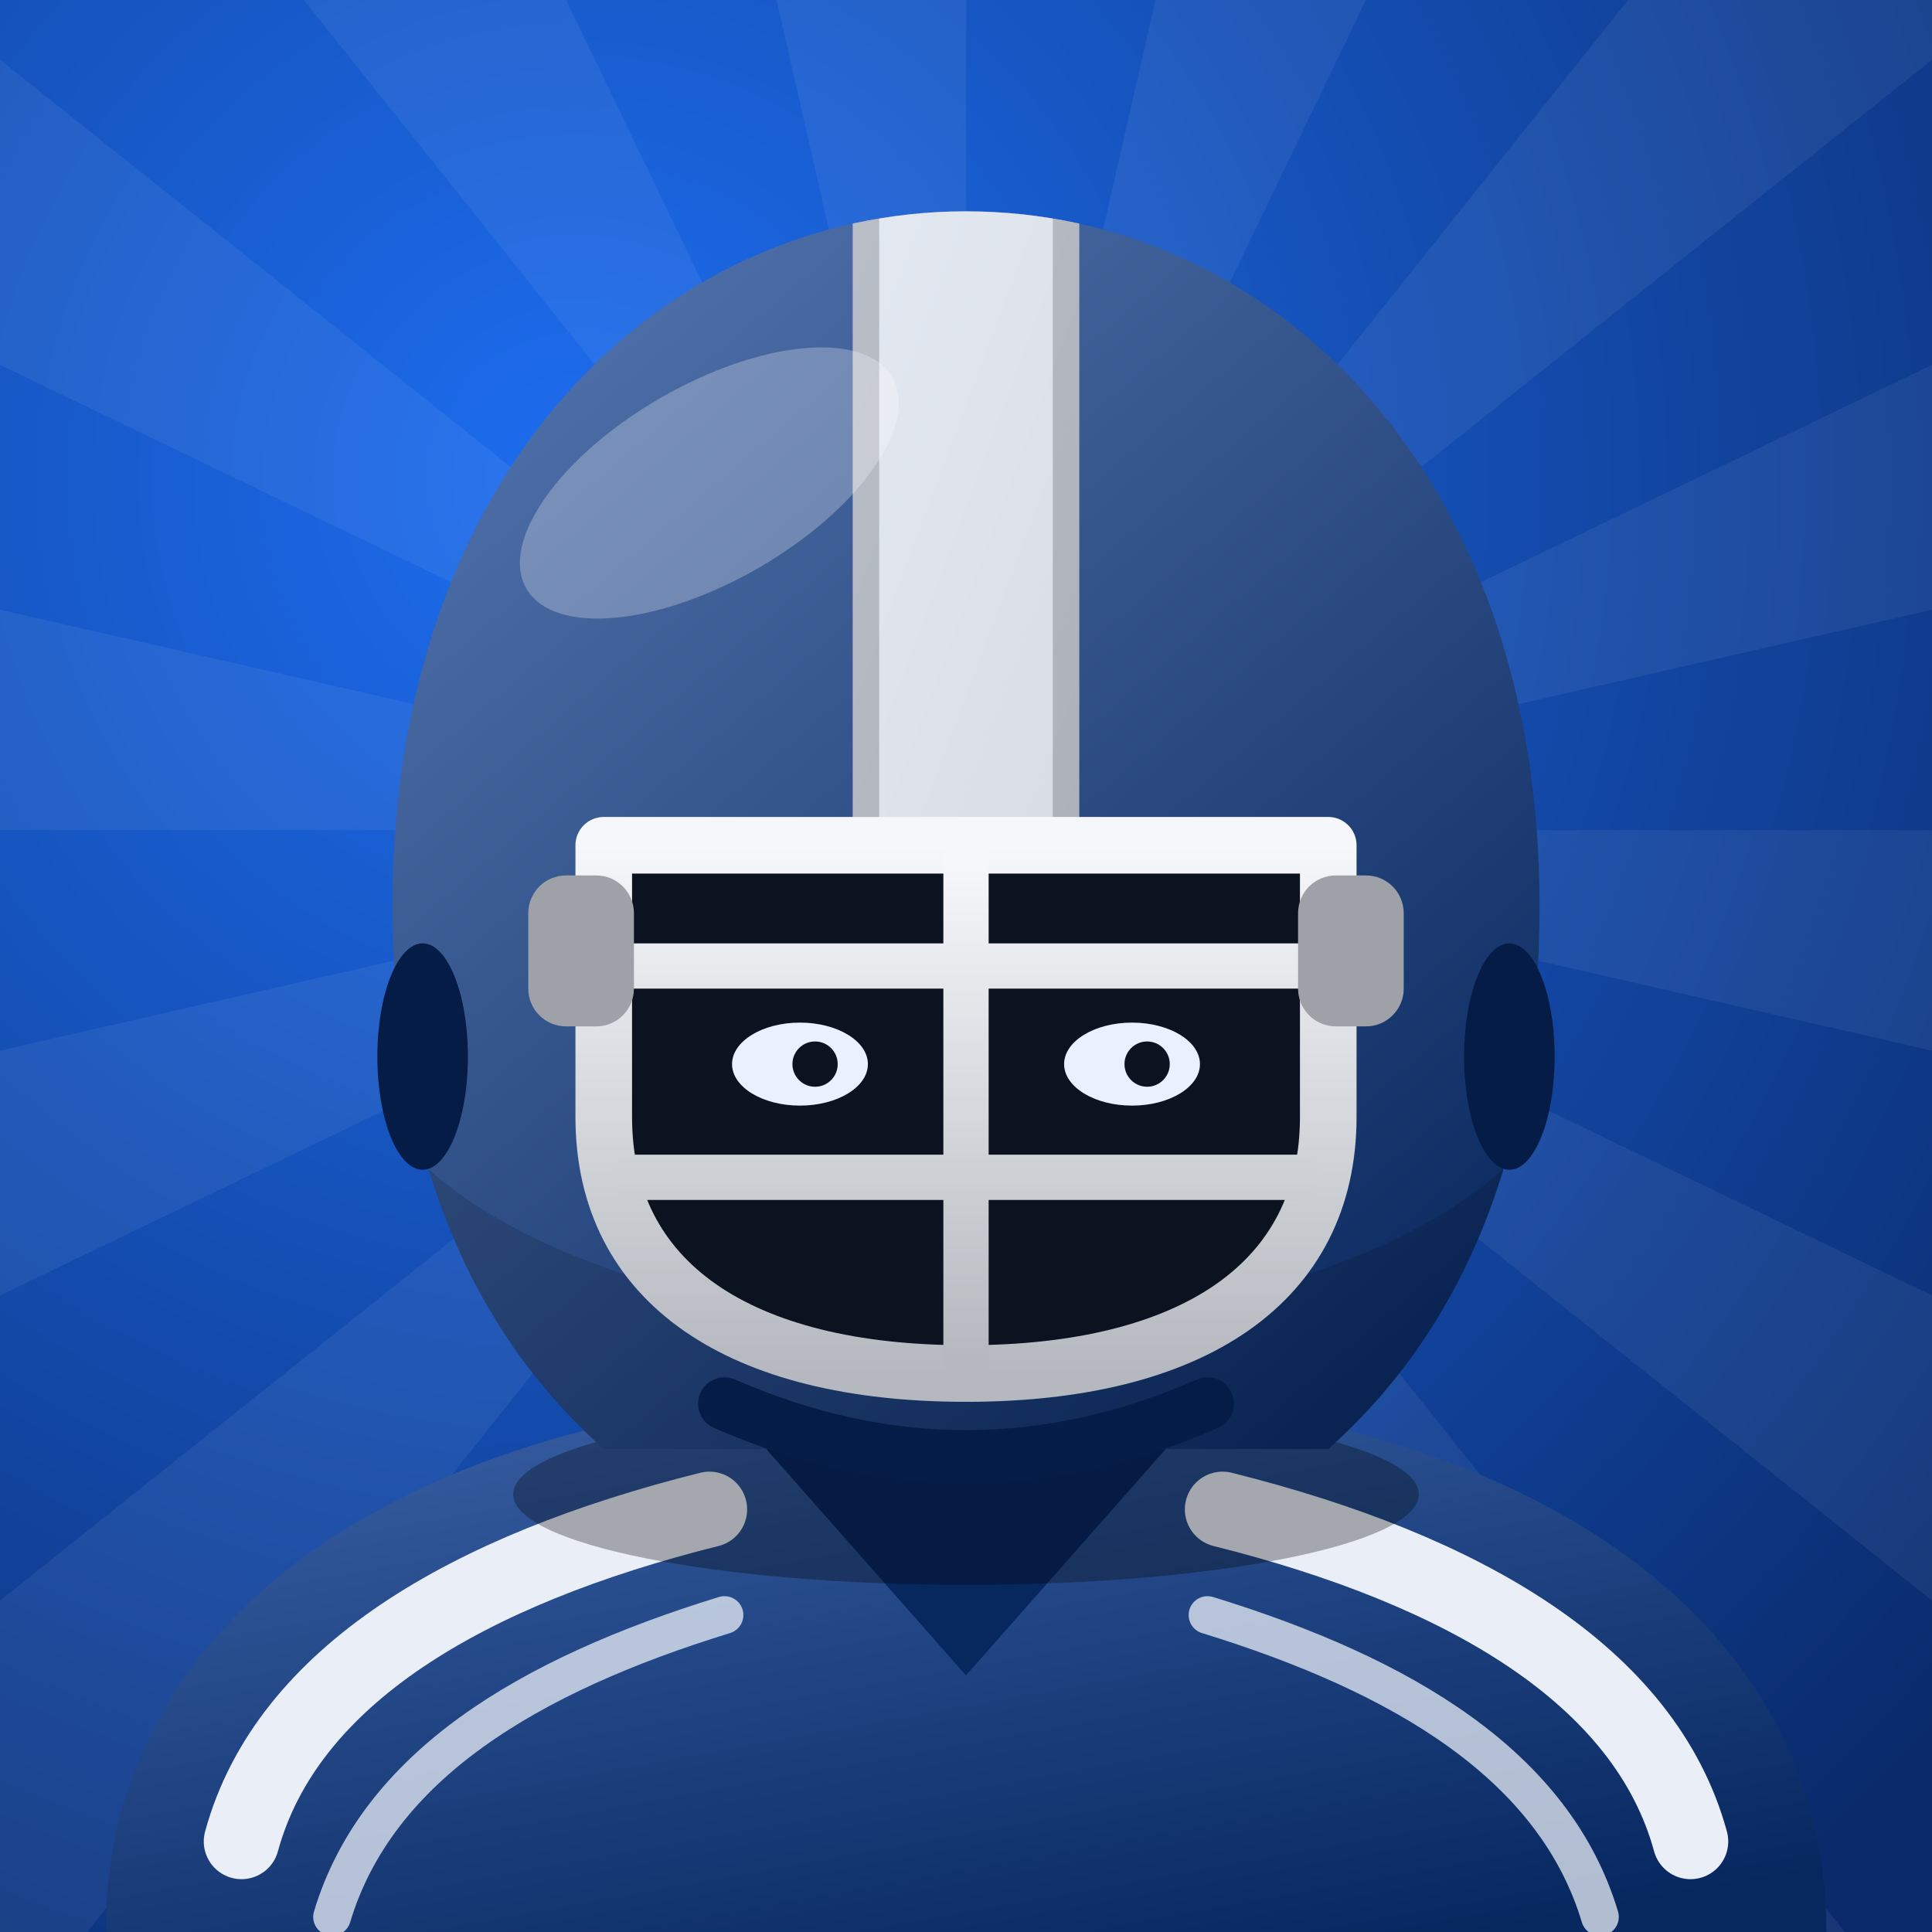
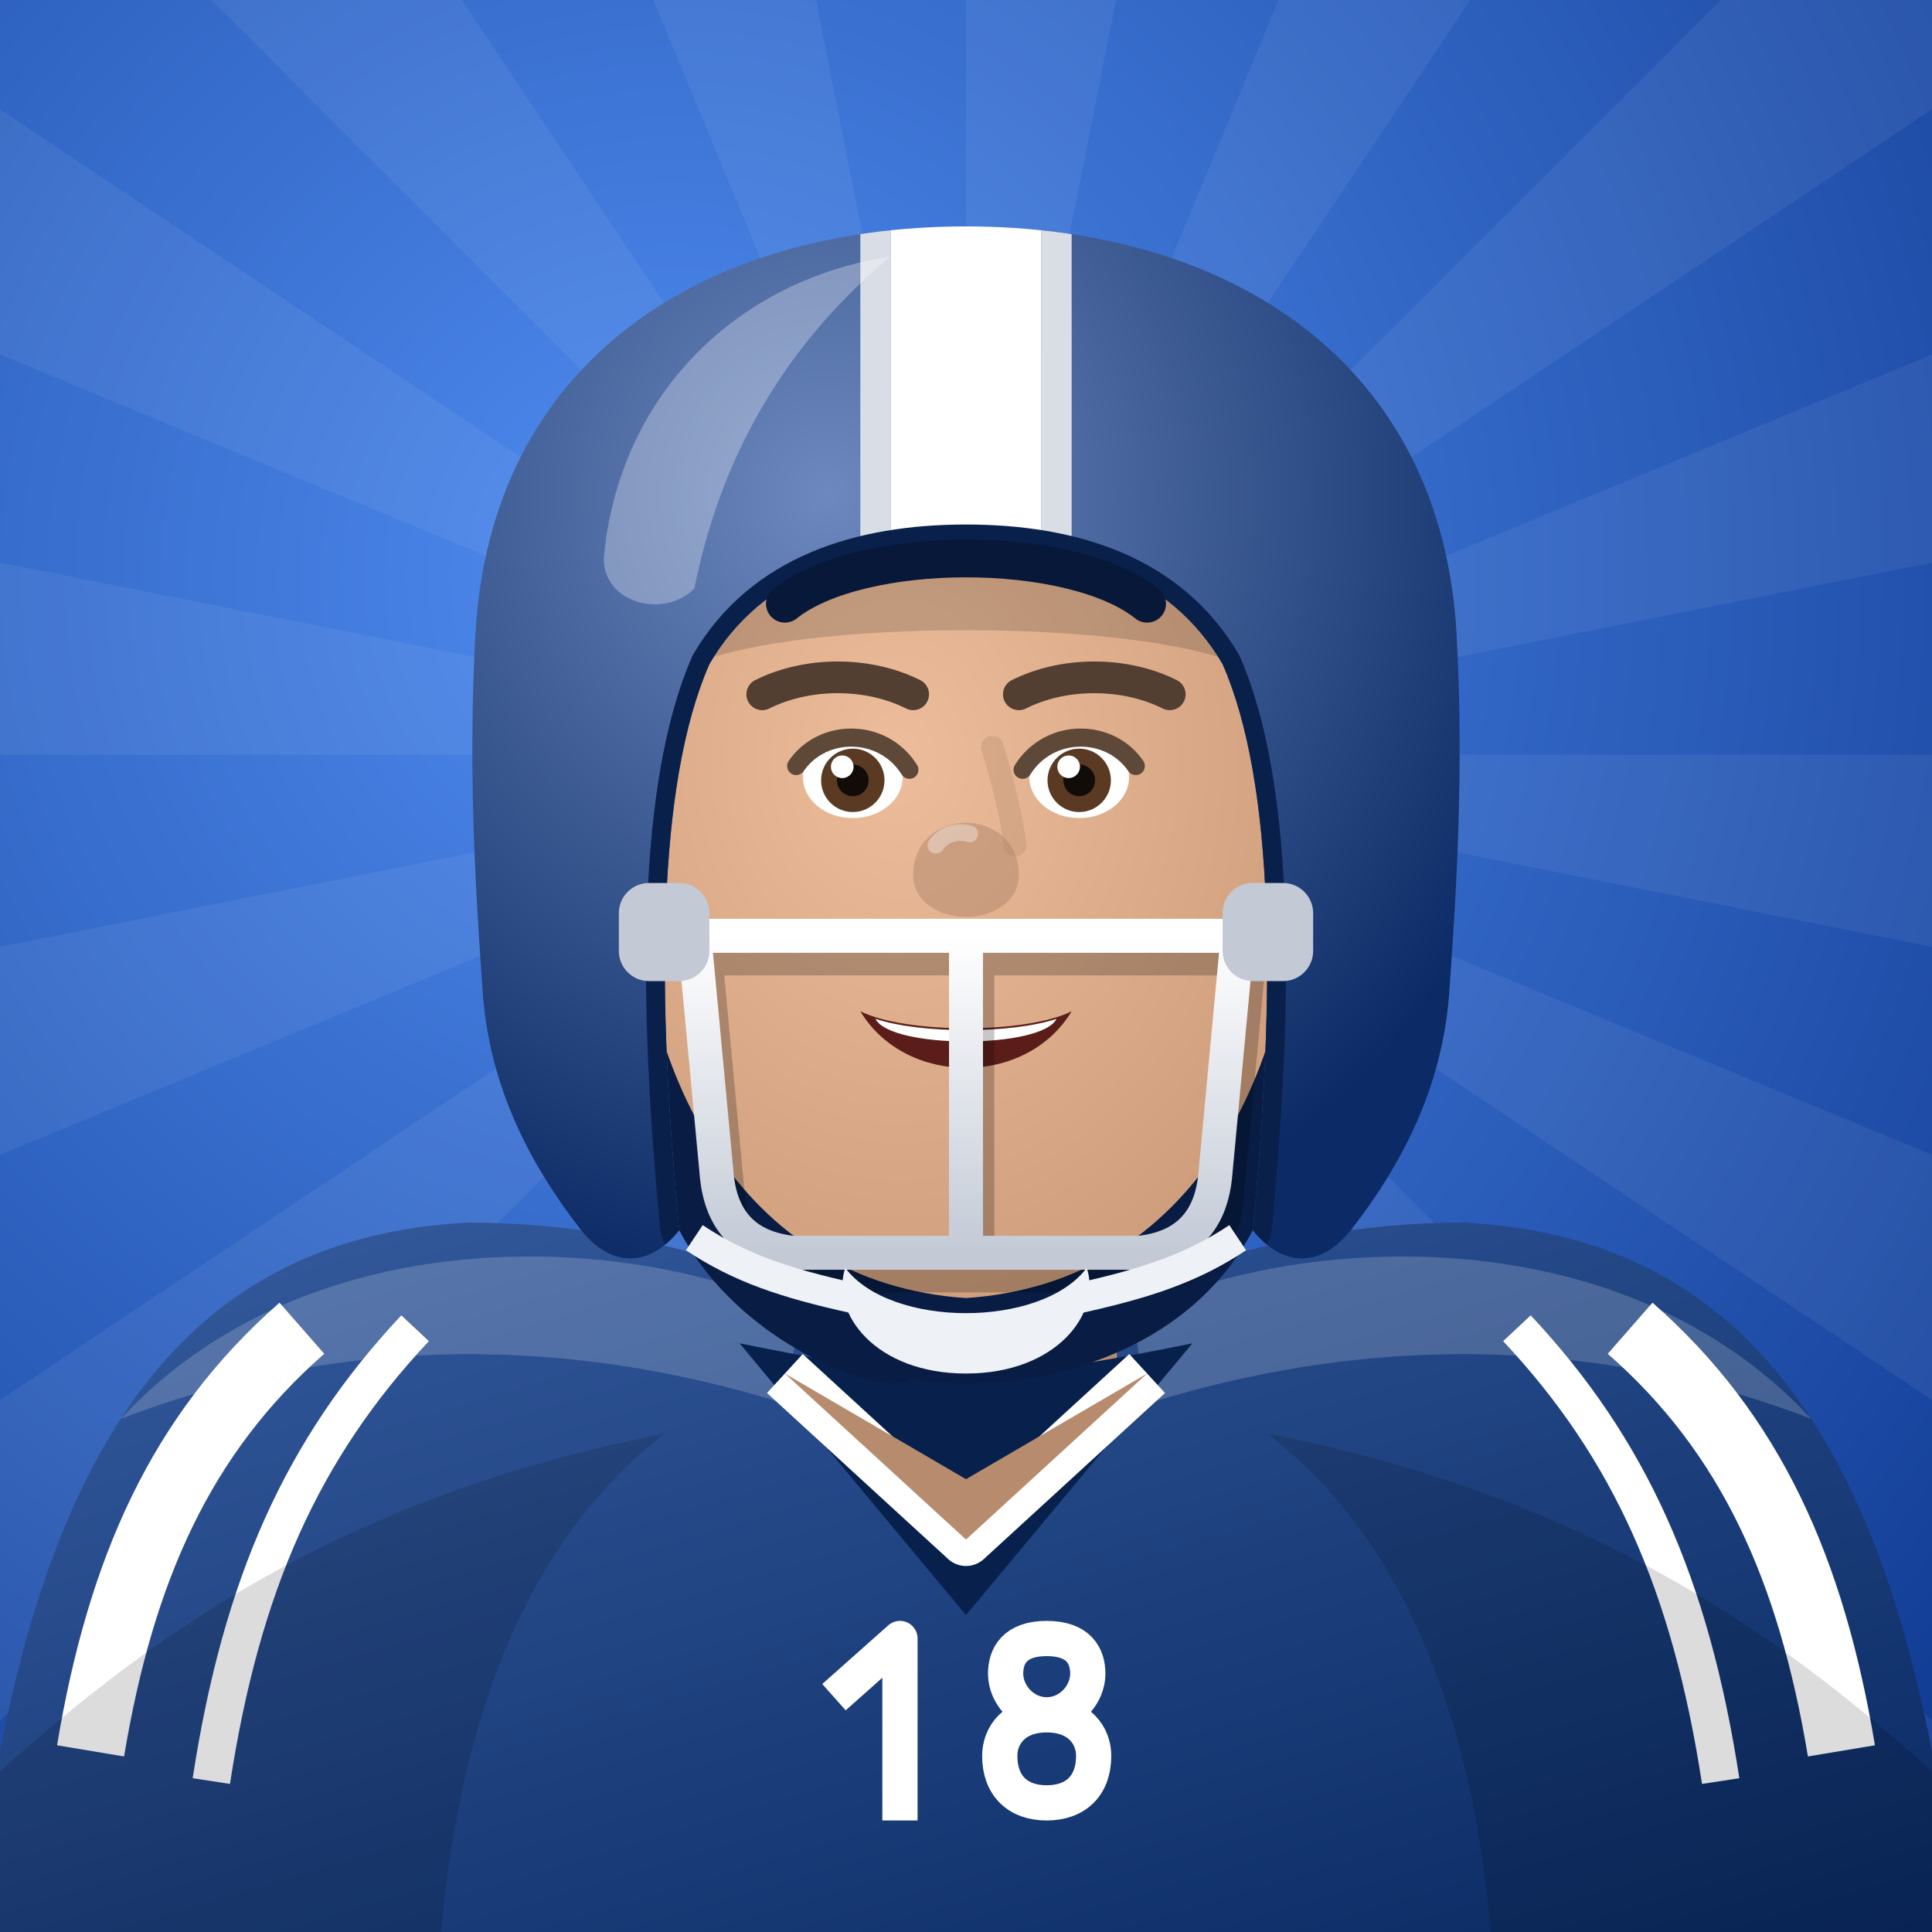
<svg xmlns="http://www.w3.org/2000/svg" viewBox="0 0 256 256" width="256" height="256">
  <defs>
-     <radialGradient id="bg" cx="0.3" cy="0.25" r="0.95">
-       <stop offset="0" stop-color="#1d6df0" />
-       <stop offset="1" stop-color="#0a2a6b" />
+     <radialGradient id="bg" cx="0.35" cy="0.3" r="0.9">
+       <stop offset="0" stop-color="#4f8cf0" />
+       <stop offset="1" stop-color="#103a92" />
    </radialGradient>
-     <linearGradient id="hs" x1="0.1" y1="0" x2="0.9" y2="1">
-       <stop offset="0" stop-color="#5475ae" />
-       <stop offset="1" stop-color="#07265c" />
+     <radialGradient id="hs" cx="0.36" cy="0.26" r="0.78">
+       <stop offset="0" stop-color="#6c88be" />
+       <stop offset="1" stop-color="#0c2b66" />
+     </radialGradient>
+     <linearGradient id="js" x1="0.1" y1="0" x2="0.9" y2="1">
+       <stop offset="0" stop-color="#345a9d" />
+       <stop offset="1" stop-color="#092961" />
    </linearGradient>
-     <linearGradient id="js" x1="0.2" y1="0" x2="0.8" y2="1">
-       <stop offset="0" stop-color="#365da1" />
-       <stop offset="1" stop-color="#07275f" />
+     <radialGradient id="sk" cx="0.4" cy="0.35" r="0.7">
+       <stop offset="0" stop-color="#edbd9b" />
+       <stop offset="1" stop-color="#ce9e7c" />
+     </radialGradient>
+     <linearGradient id="mk" x1="0" y1="0" x2="0" y2="1">
+       <stop offset="0" stop-color="#ffffff" />
+       <stop offset="1" stop-color="#c3cad6" />
    </linearGradient>
-     <linearGradient id="mk" x1="0" y1="0" x2="0" y2="1">
-       <stop offset="0" stop-color="#f5f7fa" />
-       <stop offset="1" stop-color="#b5b9bf" />
-     </linearGradient>
-     <clipPath id="shell">
-       <path d="M52 120C52 62 88 28 128 28C168 28 204 62 204 120C204 152 194 176 176 192L80 192C62 176 52 152 52 120Z" />
+     <clipPath id="sc">
+       <path d="M128 30C163 30 191 48 193 84C194 102 193 118 192 132C191 144 186 154 179 163C175 168 170 168 166 163C169 132 169 104 162 88C155 76 142 72 128 72C114 72 101 76 94 88C87 104 87 132 90 163C86 168 81 168 77 163C70 154 65 144 64 132C63 118 62 102 63 84C65 48 93 30 128 30Z" />
+     </clipPath>
+     <clipPath id="oc">
+       <path d="M128 72C142 72 155 76 162 88C169 104 169 132 166 163C152 190 104 190 90 163C152 190 104 190 90 163C87 132 87 104 94 88C101 76 114 72 128 72Z" />
    </clipPath>
  </defs>
  <rect width="256" height="256" fill="url(#bg)" />
-   <path d="M128 110 L528.0 110.0 L518.0 199.0ZM128 110 L488.4 283.6 L440.7 359.4ZM128 110 L377.4 422.7 L301.6 470.4ZM128 110 L217.0 500.0 L128.0 510.0ZM128 110 L39.0 500.0 L-45.6 470.4ZM128 110 L-121.4 422.7 L-184.7 359.4ZM128 110 L-232.4 283.6 L-262.0 199.0ZM128 110 L-272.0 110.0 L-262.0 21.0ZM128 110 L-232.4 -63.6 L-184.7 -139.4ZM128 110 L-121.4 -202.7 L-45.6 -250.4ZM128 110 L39.0 -280.0 L128.0 -290.0ZM128 110 L217.0 -280.0 L301.6 -250.4ZM128 110 L377.4 -202.7 L440.7 -139.4ZM128 110 L488.4 -63.6 L518.0 21.0Z" fill="#fff" fill-opacity="0.06" />
-   <path d="M14 256C14 216 50 192 96 186L160 186C206 192 242 216 242 256Z" fill="url(#js)" />
-   <path d="M32 244C38 222 62 208 94 200M224 244C218 222 194 208 162 200" fill="none" stroke="#e9eef7" stroke-width="10" stroke-linecap="round" />
-   <path d="M44 254C50 234 70 222 96 214M212 254C206 234 186 222 160 214" fill="none" stroke="#e9eef7" stroke-width="5" stroke-linecap="round" stroke-opacity=".75" />
-   <path d="M98 188L128 222L158 188Z" fill="#07275f" />
-   <ellipse cx="128" cy="198" rx="60" ry="12" fill="#000" fill-opacity=".30" />
-   <path d="M52 120C52 62 88 28 128 28C168 28 204 62 204 120C204 152 194 176 176 192L80 192C62 176 52 152 52 120Z" fill="url(#hs)" />
-   <g clip-path="url(#shell)">
-     <rect x="113" y="20" width="30" height="100" fill="#ffffff" />
-     <rect x="113" y="20" width="3.5" height="100" fill="#000" fill-opacity=".20" />
-     <rect x="139.5" y="20" width="3.5" height="100" fill="#000" fill-opacity=".20" />
-     <rect x="113" y="20" width="30" height="100" fill="url(#hs)" fill-opacity=".16" />
-     <path d="M52 150C80 184 176 184 204 150L204 200L52 200Z" fill="#000" fill-opacity=".14" />
+   <path d="M128 100 L528.0 100.0 L520.3 178.0ZM128 100 L497.6 253.1 L460.6 322.2ZM128 100 L410.8 382.8 L350.2 432.6ZM128 100 L281.1 469.6 L206.0 492.3ZM128 100 L128.0 500.0 L50.0 492.3ZM128 100 L-25.1 469.6 L-94.2 432.6ZM128 100 L-154.8 382.8 L-204.6 322.2ZM128 100 L-241.6 253.1 L-264.3 178.0ZM128 100 L-272.0 100.0 L-264.3 22.0ZM128 100 L-241.6 -53.1 L-204.6 -122.2ZM128 100 L-154.8 -182.8 L-94.2 -232.6ZM128 100 L-25.1 -269.6 L50.0 -292.3ZM128 100 L128.0 -300.0 L206.0 -292.3ZM128 100 L281.1 -269.6 L350.2 -232.6ZM128 100 L410.8 -182.8 L460.6 -122.2ZM128 100 L497.6 -53.1 L520.3 22.0Z" fill="#fff" fill-opacity="0.06" />
+   <path d="M128 176C150 172 166 162 194 162C232 164 254 192 260 262C200 262 160 262 128 262C96 262 56 262 -4 262C2 192 24 164 62 162C90 162 106 172 128 176Z" fill="url(#js)" />
+   <path d="M150 174C170 164 214 160 240 188C214 178 184 176 152 186Z" fill="#fff" fill-opacity=".18" />
+   <g transform="translate(256 0) scale(-1 1)">
+     <path d="M150 174C170 164 214 160 240 188C214 178 184 176 152 186Z" fill="#fff" fill-opacity=".18" />
  </g>
-   <ellipse cx="94" cy="64" rx="28" ry="13" transform="rotate(-30 94 64)" fill="#fff" fill-opacity=".26" />
-   <ellipse cx="56" cy="140" rx="6" ry="15" fill="#051d46" />
-   <ellipse cx="200" cy="140" rx="6" ry="15" fill="#051d46" />
-   <path d="M80 112H176V148C176 170 158 182 128 182C98 182 80 170 80 148Z" fill="#0B1220" />
-   <ellipse cx="106" cy="141" rx="9" ry="5.5" fill="#eaf0ff" />
-   <ellipse cx="150" cy="141" rx="9" ry="5.5" fill="#eaf0ff" />
-   <circle cx="108" cy="141" r="3" fill="#0B1220" />
-   <circle cx="152" cy="141" r="3" fill="#0B1220" />
-   <path d="M80 112H176V148C176 170 158 182 128 182C98 182 80 170 80 148Z" fill="none" stroke="url(#mk)" stroke-width="7.5" stroke-linejoin="round" />
-   <path d="M84 128H172M84 156H172M128 114V180" stroke="url(#mk)" stroke-width="6" stroke-linecap="round" fill="none" />
-   <rect x="70" y="116" width="14" height="20" rx="5" fill="#9ea1a7" />
-   <rect x="172" y="116" width="14" height="20" rx="5" fill="#9ea1a7" />
-   <path d="M96 186Q128 200 160 186" fill="none" stroke="#051d46" stroke-width="7" stroke-linecap="round" />
+   <path d="M216 176C232 190 240 208 244 232" fill="none" stroke="#ffffff" stroke-width="9" />
+   <path d="M201 176C216 192 224 210 228 236" fill="none" stroke="#ffffff" stroke-width="5" />
+   <g transform="translate(256 0) scale(-1 1)">
+     <path d="M216 176C232 190 240 208 244 232" fill="none" stroke="#ffffff" stroke-width="9" />
+     <path d="M201 176C216 192 224 210 228 236" fill="none" stroke="#ffffff" stroke-width="5" />
+   </g>
+   <path d="M168 190C186 204 196 228 198 262H262V240C246 226 220 200 168 190Z" fill="#000" fill-opacity=".14" />
+   <g transform="translate(256 0) scale(-1 1)">
+     <path d="M168 190C186 204 196 228 198 262H262V240C246 226 220 200 168 190Z" fill="#000" fill-opacity=".14" />
+   </g>
+   <g transform="translate(128 228) scale(0.3889) translate(0 -36)">
+     <g transform="translate(-49.5 0)">
+       <path d="M9 24L27 8V64" fill="none" stroke="#ffffff" stroke-width="12" stroke-linecap="square" stroke-linejoin="round" />
+     </g>
+     <g transform="translate(3.5 0)">
+       <path d="M24 8C13 8 10 14 10 20C10 27 16 34 24 34C32 34 38 27 38 20C38 14 35 8 24 8ZM24 34C13 34 8 41 8 48C8 58 14 64 24 64C34 64 40 58 40 48C40 41 35 34 24 34Z" fill="none" stroke="#ffffff" stroke-width="12" stroke-linecap="square" stroke-linejoin="round" />
+     </g>
+   </g>
+   <g transform="translate(0 0)">
+     <path d="M108 150H148V182L128 200L108 182Z" fill="#b78c6e" />
+     <path d="M98 178C108 180 118 182 128 182C138 182 148 180 158 178L128 214Z" fill="#07204c" />
+     <path d="M104 182L128 204L152 182" fill="none" stroke="#ffffff" stroke-width="7" stroke-linejoin="round" />
+     <path d="M104 182L128 204L152 182L128 196Z" fill="#b78c6e" />
+     <path d="M104 160C114 176 142 176 152 160V176C140 184 116 184 104 176Z" fill="#000" fill-opacity=".18" />
+     <path d="M128 72C142 72 155 76 162 88C169 104 169 132 166 163C152 190 104 190 90 163C152 190 104 190 90 163C87 132 87 104 94 88C101 76 114 72 128 72Z" fill="#081c44" />
+     <path d="M128 62C155 62 172 84 172 112C172 142 158 170 128 172C98 170 84 142 84 112C84 84 101 62 128 62Z" fill="url(#sk)" />
+     <g clip-path="url(#oc)">
+       <g transform="translate(0 0)">
+         <path d="M92 70H164V88C150 82 106 82 92 88Z" fill="#000" fill-opacity=".16" />
+         <ellipse cx="113" cy="103" rx="6.6" ry="5.4" fill="#fff" />
+         <circle cx="113" cy="103.4" r="4.2" fill="#5a3a22" />
+         <circle cx="113" cy="103.4" r="2.1" fill="#120c08" />
+         <circle cx="111.6" cy="101.6" r="1.5" fill="#fff" />
+         <ellipse cx="143" cy="103" rx="6.6" ry="5.4" fill="#fff" />
+         <circle cx="143" cy="103.4" r="4.2" fill="#5a3a22" />
+         <circle cx="143" cy="103.4" r="2.1" fill="#120c08" />
+         <circle cx="141.6" cy="101.6" r="1.5" fill="#fff" />
+         <path d="M135.5 102C139 96.4 147 96.4 150.5 101.5" fill="none" stroke="#5e4838" stroke-width="2.4" stroke-linecap="round" />
+         <g transform="translate(256 0) scale(-1 1)">
+           <path d="M135.5 102C139 96.4 147 96.4 150.5 101.5" fill="none" stroke="#5e4838" stroke-width="2.4" stroke-linecap="round" />
+         </g>
+         <path d="M135 92C141 89 149 89 155 92" fill="none" stroke="#523f31" stroke-width="4.2" stroke-linecap="round" />
+         <g transform="translate(256 0) scale(-1 1)">
+           <path d="M135 92C141 89 149 89 155 92" fill="none" stroke="#523f31" stroke-width="4.2" stroke-linecap="round" />
+         </g>
+         <path d="M131.5 99C133 104 134 108 134.5 112" fill="none" stroke="#b0876a" stroke-width="3" stroke-linecap="round" stroke-opacity=".32" />
+         <path d="M121 116C121 111 125 109 128 109C131 109 135 111 135 116C135 119.5 131.5 121.5 128 121.5C124.5 121.5 121 119.5 121 116Z" fill="#b0876a" fill-opacity=".5" />
+         <path d="M124 112C125 110.5 127 110 128.5 110.5" fill="none" stroke="#fff" stroke-width="2.2" stroke-linecap="round" stroke-opacity=".35" />
+         <path d="M114 134C120 144 136 144 142 134C136 137 120 137 114 134Z" fill="#5b1d1a" />
+         <path d="M116 135C122 137 134 137 140 135C138 139 118 139 116 135Z" fill="#fff" />
+       </g>
+     </g>
+     <path d="M128 30C163 30 191 48 193 84C194 102 193 118 192 132C191 144 186 154 179 163C175 168 170 168 166 163C169 132 169 104 162 88C155 76 142 72 128 72C114 72 101 76 94 88C87 104 87 132 90 163C86 168 81 168 77 163C70 154 65 144 64 132C63 118 62 102 63 84C65 48 93 30 128 30Z" fill="url(#hs)" />
+     <g clip-path="url(#sc)">
+       <path d="M118 0H138V80H118Z" fill="#ffffff" />
+       <path d="M114 0H118V80H114ZM138 0H142V80H138Z" fill="#d8dde6" />
+       <path d="M30 132C60 158 70 170 84 180H20Z" fill="#000" fill-opacity=".12" />
+       <path d="M226 120C200 150 190 166 172 180H236Z" fill="#000" fill-opacity=".18" />
+     </g>
+     <path d="M128 72C142 72 155 76 162 88C169 104 169 132 166 163C152 190 104 190 90 163C152 190 104 190 90 163C87 132 87 104 94 88C101 76 114 72 128 72Z" fill="none" stroke="#09204b" stroke-width="5" stroke-linejoin="round" clip-path="url(#sc)" />
+     <path d="M104 80C114 72 142 72 152 80" fill="none" stroke="#071839" stroke-width="5" stroke-linecap="round" />
+     <path d="M80 74C82 52 98 37 118 34C106 44 96 58 92 78C88 82 80 80 80 74Z" fill="#fff" fill-opacity=".30" />
+     <path d="M86 124H170M92 124L95 156Q96 165 105 166H151Q160 165 161 156L164 124M128 124V166" fill="none" stroke="#000" stroke-opacity=".22" stroke-width="4.5" stroke-linecap="round" transform="translate(1.5 3)" clip-path="url(#oc)" />
+     <path d="M86 124H170M92 124L95 156Q96 165 105 166H151Q160 165 161 156L164 124M128 124V166" fill="none" stroke="url(#mk)" stroke-width="4.5" stroke-linecap="round" stroke-linejoin="round" />
+     <rect x="162" y="117" width="12" height="13" rx="4" fill="#c3cad6" />
+     <g transform="translate(256 0) scale(-1 1)">
+       <rect x="162" y="117" width="12" height="13" rx="4" fill="#c3cad6" />
+     </g>
+     <path d="M112 168C118 176 138 176 144 168C146 174 140 182 128 182C116 182 110 174 112 168Z" fill="#eef1f6" />
+     <path d="M143 172C152 170 158 168 164 164" fill="none" stroke="#eef1f6" stroke-width="4" />
+     <g transform="translate(256 0) scale(-1 1)">
+       <path d="M143 172C152 170 158 168 164 164" fill="none" stroke="#eef1f6" stroke-width="4" />
+     </g>
+   </g>
</svg>
